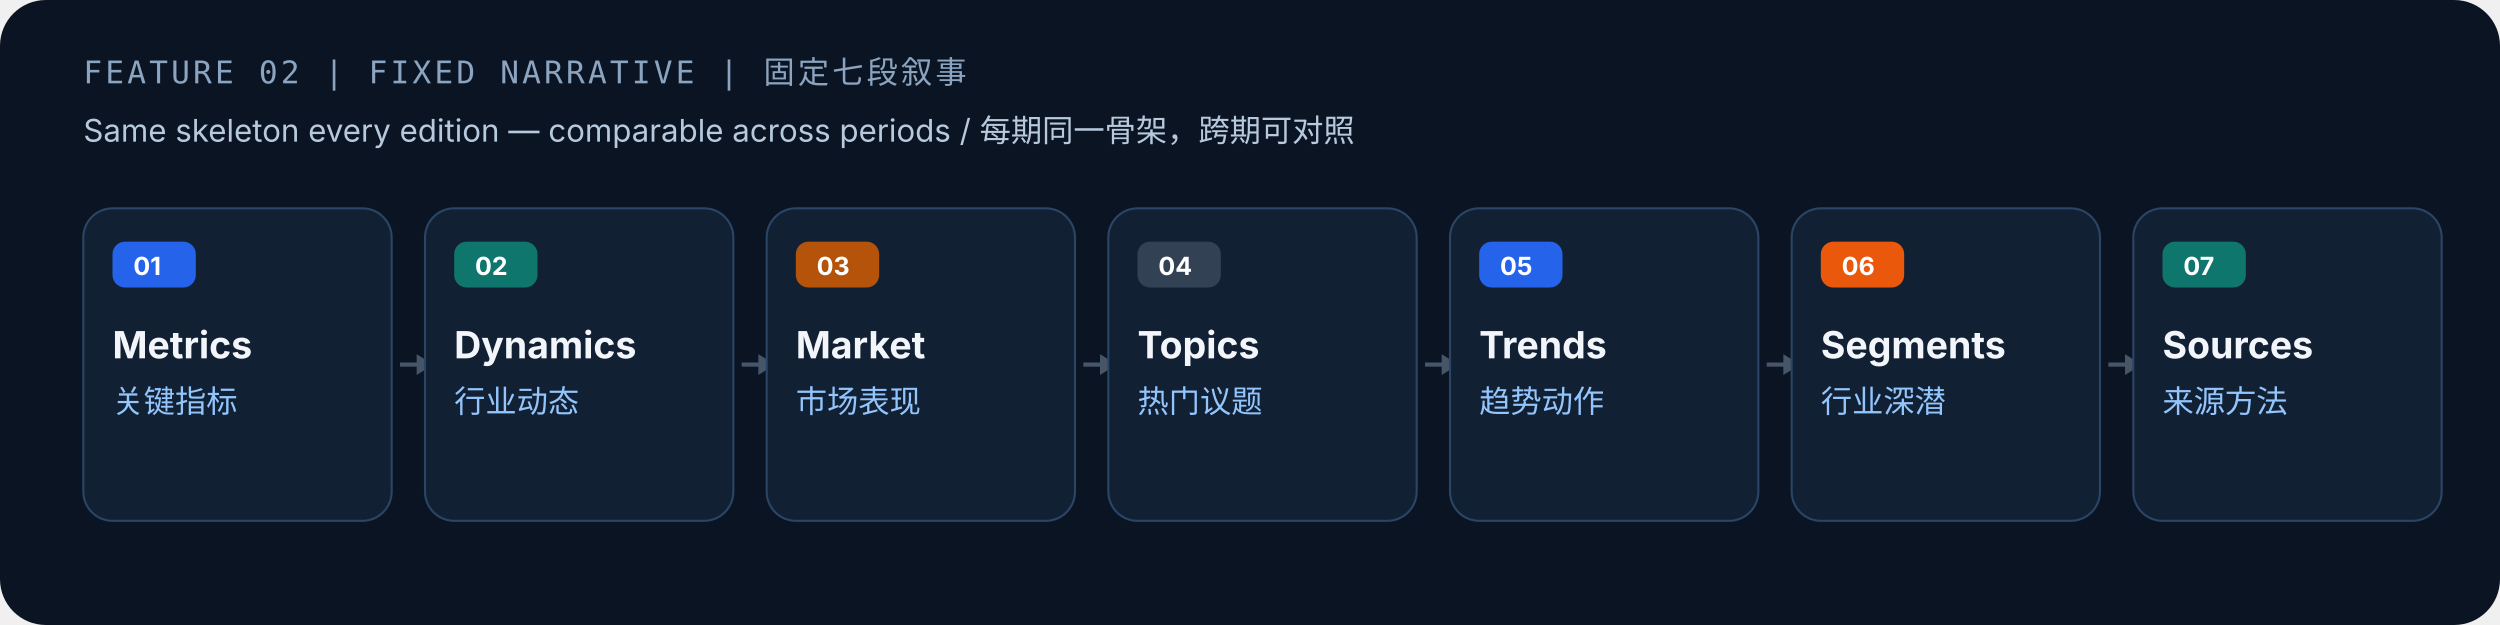
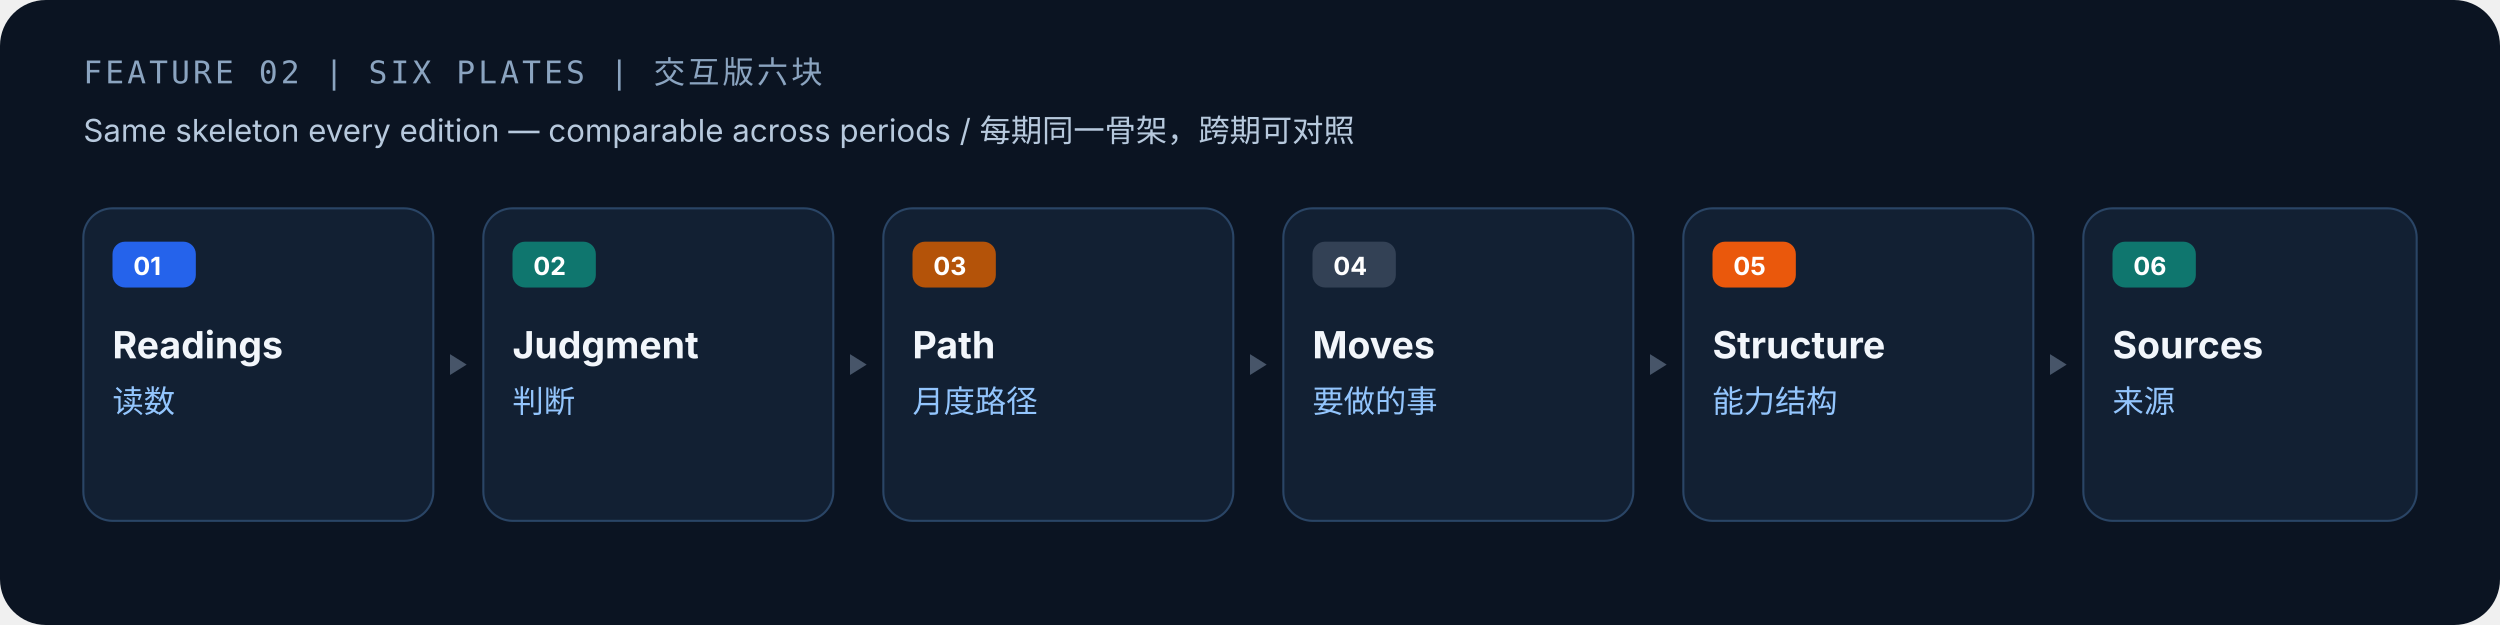
<svg xmlns="http://www.w3.org/2000/svg" width="1200" height="300" viewBox="0 0 1200 300" role="img" aria-labelledby="ntitle ndesc">
  <rect width="1200" height="300" rx="22" fill="#0B1422" />
-   <text x="40" y="40" fill="#8BA4C0" font-size="15" font-family="ui-monospace, SFMono-Regular, Menlo, monospace" letter-spacing="1.5">FEATURE 02  |  FIXED NARRATIVE  |  固定七段叙事</text>
+   <text x="40" y="40" fill="#8BA4C0" font-size="15" font-family="ui-monospace, SFMono-Regular, Menlo, monospace" letter-spacing="1.5">FEATURE 02  |  SIX PLATES  |  交互版六块</text>
  <text x="40" y="68" fill="#B7C9DD" font-size="15" font-family="-apple-system, BlinkMacSystemFont, 'Segoe UI', 'PingFang SC', sans-serif">Same skeleton every edition — comparable across periods / 每期同一骨架，跨期可对照</text>
  <g font-family="-apple-system, BlinkMacSystemFont, 'Segoe UI', 'PingFang SC', sans-serif" font-size="13">
    <g transform="translate(40 100)">
-       <rect width="148" height="150" rx="14" fill="#122033" stroke="#2A4566" />
+       <rect width="168" height="150" rx="14" fill="#122033" stroke="#2A4566" />
      <rect x="14" y="16" width="40" height="22" rx="6" fill="#2563EB" />
      <text x="24" y="32" fill="#FFFFFF" font-size="12" font-weight="700">01</text>
-       <text x="14" y="72" fill="#F2F6FB" font-size="18" font-weight="700">Metrics</text>
-       <text x="14" y="98" fill="#93C5FD" font-size="15">关键指标</text>
+       <text x="14" y="72" fill="#F2F6FB" font-size="18" font-weight="700">Readings</text>
+       <text x="14" y="98" fill="#93C5FD" font-size="15">读数</text>
    </g>
-     <path d="M192 175 L204 175" stroke="#475569" stroke-width="2" marker-end="none" />
-     <polygon points="208,175 200,170 200,180" fill="#475569" />
-     <g transform="translate(204 100)">
-       <rect width="148" height="150" rx="14" fill="#122033" stroke="#2A4566" />
+     <polygon points="224,175 216,170 216,180" fill="#475569" />
+     <g transform="translate(232 100)">
+       <rect width="168" height="150" rx="14" fill="#122033" stroke="#2A4566" />
      <rect x="14" y="16" width="40" height="22" rx="6" fill="#0F766E" />
      <text x="24" y="32" fill="#FFFFFF" font-size="12" font-weight="700">02</text>
-       <text x="14" y="72" fill="#F2F6FB" font-size="18" font-weight="700">Dynamics</text>
-       <text x="14" y="98" fill="#93C5FD" font-size="15">行业动态</text>
+       <text x="14" y="72" fill="#F2F6FB" font-size="18" font-weight="700">Judgment</text>
+       <text x="14" y="98" fill="#93C5FD" font-size="15">判断</text>
    </g>
-     <path d="M356 175 L368 175" stroke="#475569" stroke-width="2" marker-end="none" />
-     <polygon points="372,175 364,170 364,180" fill="#475569" />
-     <g transform="translate(368 100)">
-       <rect width="148" height="150" rx="14" fill="#122033" stroke="#2A4566" />
+     <polygon points="416,175 408,170 408,180" fill="#475569" />
+     <g transform="translate(424 100)">
+       <rect width="168" height="150" rx="14" fill="#122033" stroke="#2A4566" />
      <rect x="14" y="16" width="40" height="22" rx="6" fill="#B45309" />
      <text x="24" y="32" fill="#FFFFFF" font-size="12" font-weight="700">03</text>
-       <text x="14" y="72" fill="#F2F6FB" font-size="18" font-weight="700">Market</text>
-       <text x="14" y="98" fill="#93C5FD" font-size="15">市场表现</text>
+       <text x="14" y="72" fill="#F2F6FB" font-size="18" font-weight="700">Path</text>
+       <text x="14" y="98" fill="#93C5FD" font-size="15">月度路径</text>
    </g>
-     <path d="M520 175 L532 175" stroke="#475569" stroke-width="2" marker-end="none" />
-     <polygon points="536,175 528,170 528,180" fill="#475569" />
-     <g transform="translate(532 100)">
-       <rect width="148" height="150" rx="14" fill="#122033" stroke="#2A4566" />
+     <polygon points="608,175 600,170 600,180" fill="#475569" />
+     <g transform="translate(616 100)">
+       <rect width="168" height="150" rx="14" fill="#122033" stroke="#2A4566" />
      <rect x="14" y="16" width="40" height="22" rx="6" fill="#334155" />
      <text x="24" y="32" fill="#FFFFFF" font-size="12" font-weight="700">04</text>
-       <text x="14" y="72" fill="#F2F6FB" font-size="18" font-weight="700">Topics</text>
-       <text x="14" y="98" fill="#93C5FD" font-size="15">热门议题</text>
+       <text x="14" y="72" fill="#F2F6FB" font-size="18" font-weight="700">Moves</text>
+       <text x="14" y="98" fill="#93C5FD" font-size="15">要做的事</text>
    </g>
-     <path d="M684 175 L696 175" stroke="#475569" stroke-width="2" marker-end="none" />
-     <polygon points="700,175 692,170 692,180" fill="#475569" />
-     <g transform="translate(696 100)">
-       <rect width="148" height="150" rx="14" fill="#122033" stroke="#2A4566" />
-       <rect x="14" y="16" width="40" height="22" rx="6" fill="#2563EB" />
+     <polygon points="800,175 792,170 792,180" fill="#475569" />
+     <g transform="translate(808 100)">
+       <rect width="168" height="150" rx="14" fill="#122033" stroke="#2A4566" />
+       <rect x="14" y="16" width="40" height="22" rx="6" fill="#EA580C" />
      <text x="24" y="32" fill="#FFFFFF" font-size="12" font-weight="700">05</text>
-       <text x="14" y="72" fill="#F2F6FB" font-size="18" font-weight="700">Trends</text>
-       <text x="14" y="98" fill="#93C5FD" font-size="15">趋势动作</text>
+       <text x="14" y="72" fill="#F2F6FB" font-size="18" font-weight="700">Structure</text>
+       <text x="14" y="98" fill="#93C5FD" font-size="15">能力结构</text>
    </g>
-     <path d="M848 175 L860 175" stroke="#475569" stroke-width="2" marker-end="none" />
-     <polygon points="864,175 856,170 856,180" fill="#475569" />
-     <g transform="translate(860 100)">
-       <rect width="148" height="150" rx="14" fill="#122033" stroke="#2A4566" />
-       <rect x="14" y="16" width="40" height="22" rx="6" fill="#EA580C" />
+     <polygon points="992,175 984,170 984,180" fill="#475569" />
+     <g transform="translate(1000 100)">
+       <rect width="160" height="150" rx="14" fill="#122033" stroke="#2A4566" />
+       <rect x="14" y="16" width="40" height="22" rx="6" fill="#0F766E" />
      <text x="24" y="32" fill="#FFFFFF" font-size="12" font-weight="700">06</text>
-       <text x="14" y="72" fill="#F2F6FB" font-size="18" font-weight="700">Segments</text>
-       <text x="14" y="98" fill="#93C5FD" font-size="15">行业深潜</text>
-     </g>
-     <path d="M1012 175 L1024 175" stroke="#475569" stroke-width="2" marker-end="none" />
-     <polygon points="1028,175 1020,170 1020,180" fill="#475569" />
-     <g transform="translate(1024 100)">
-       <rect width="148" height="150" rx="14" fill="#122033" stroke="#2A4566" />
-       <rect x="14" y="16" width="40" height="22" rx="6" fill="#0F766E" />
-       <text x="24" y="32" fill="#FFFFFF" font-size="12" font-weight="700">07</text>
      <text x="14" y="72" fill="#F2F6FB" font-size="18" font-weight="700">Sources</text>
-       <text x="14" y="98" fill="#93C5FD" font-size="15">来源方法</text>
+       <text x="14" y="98" fill="#93C5FD" font-size="15">来源</text>
    </g>
  </g>
</svg>
